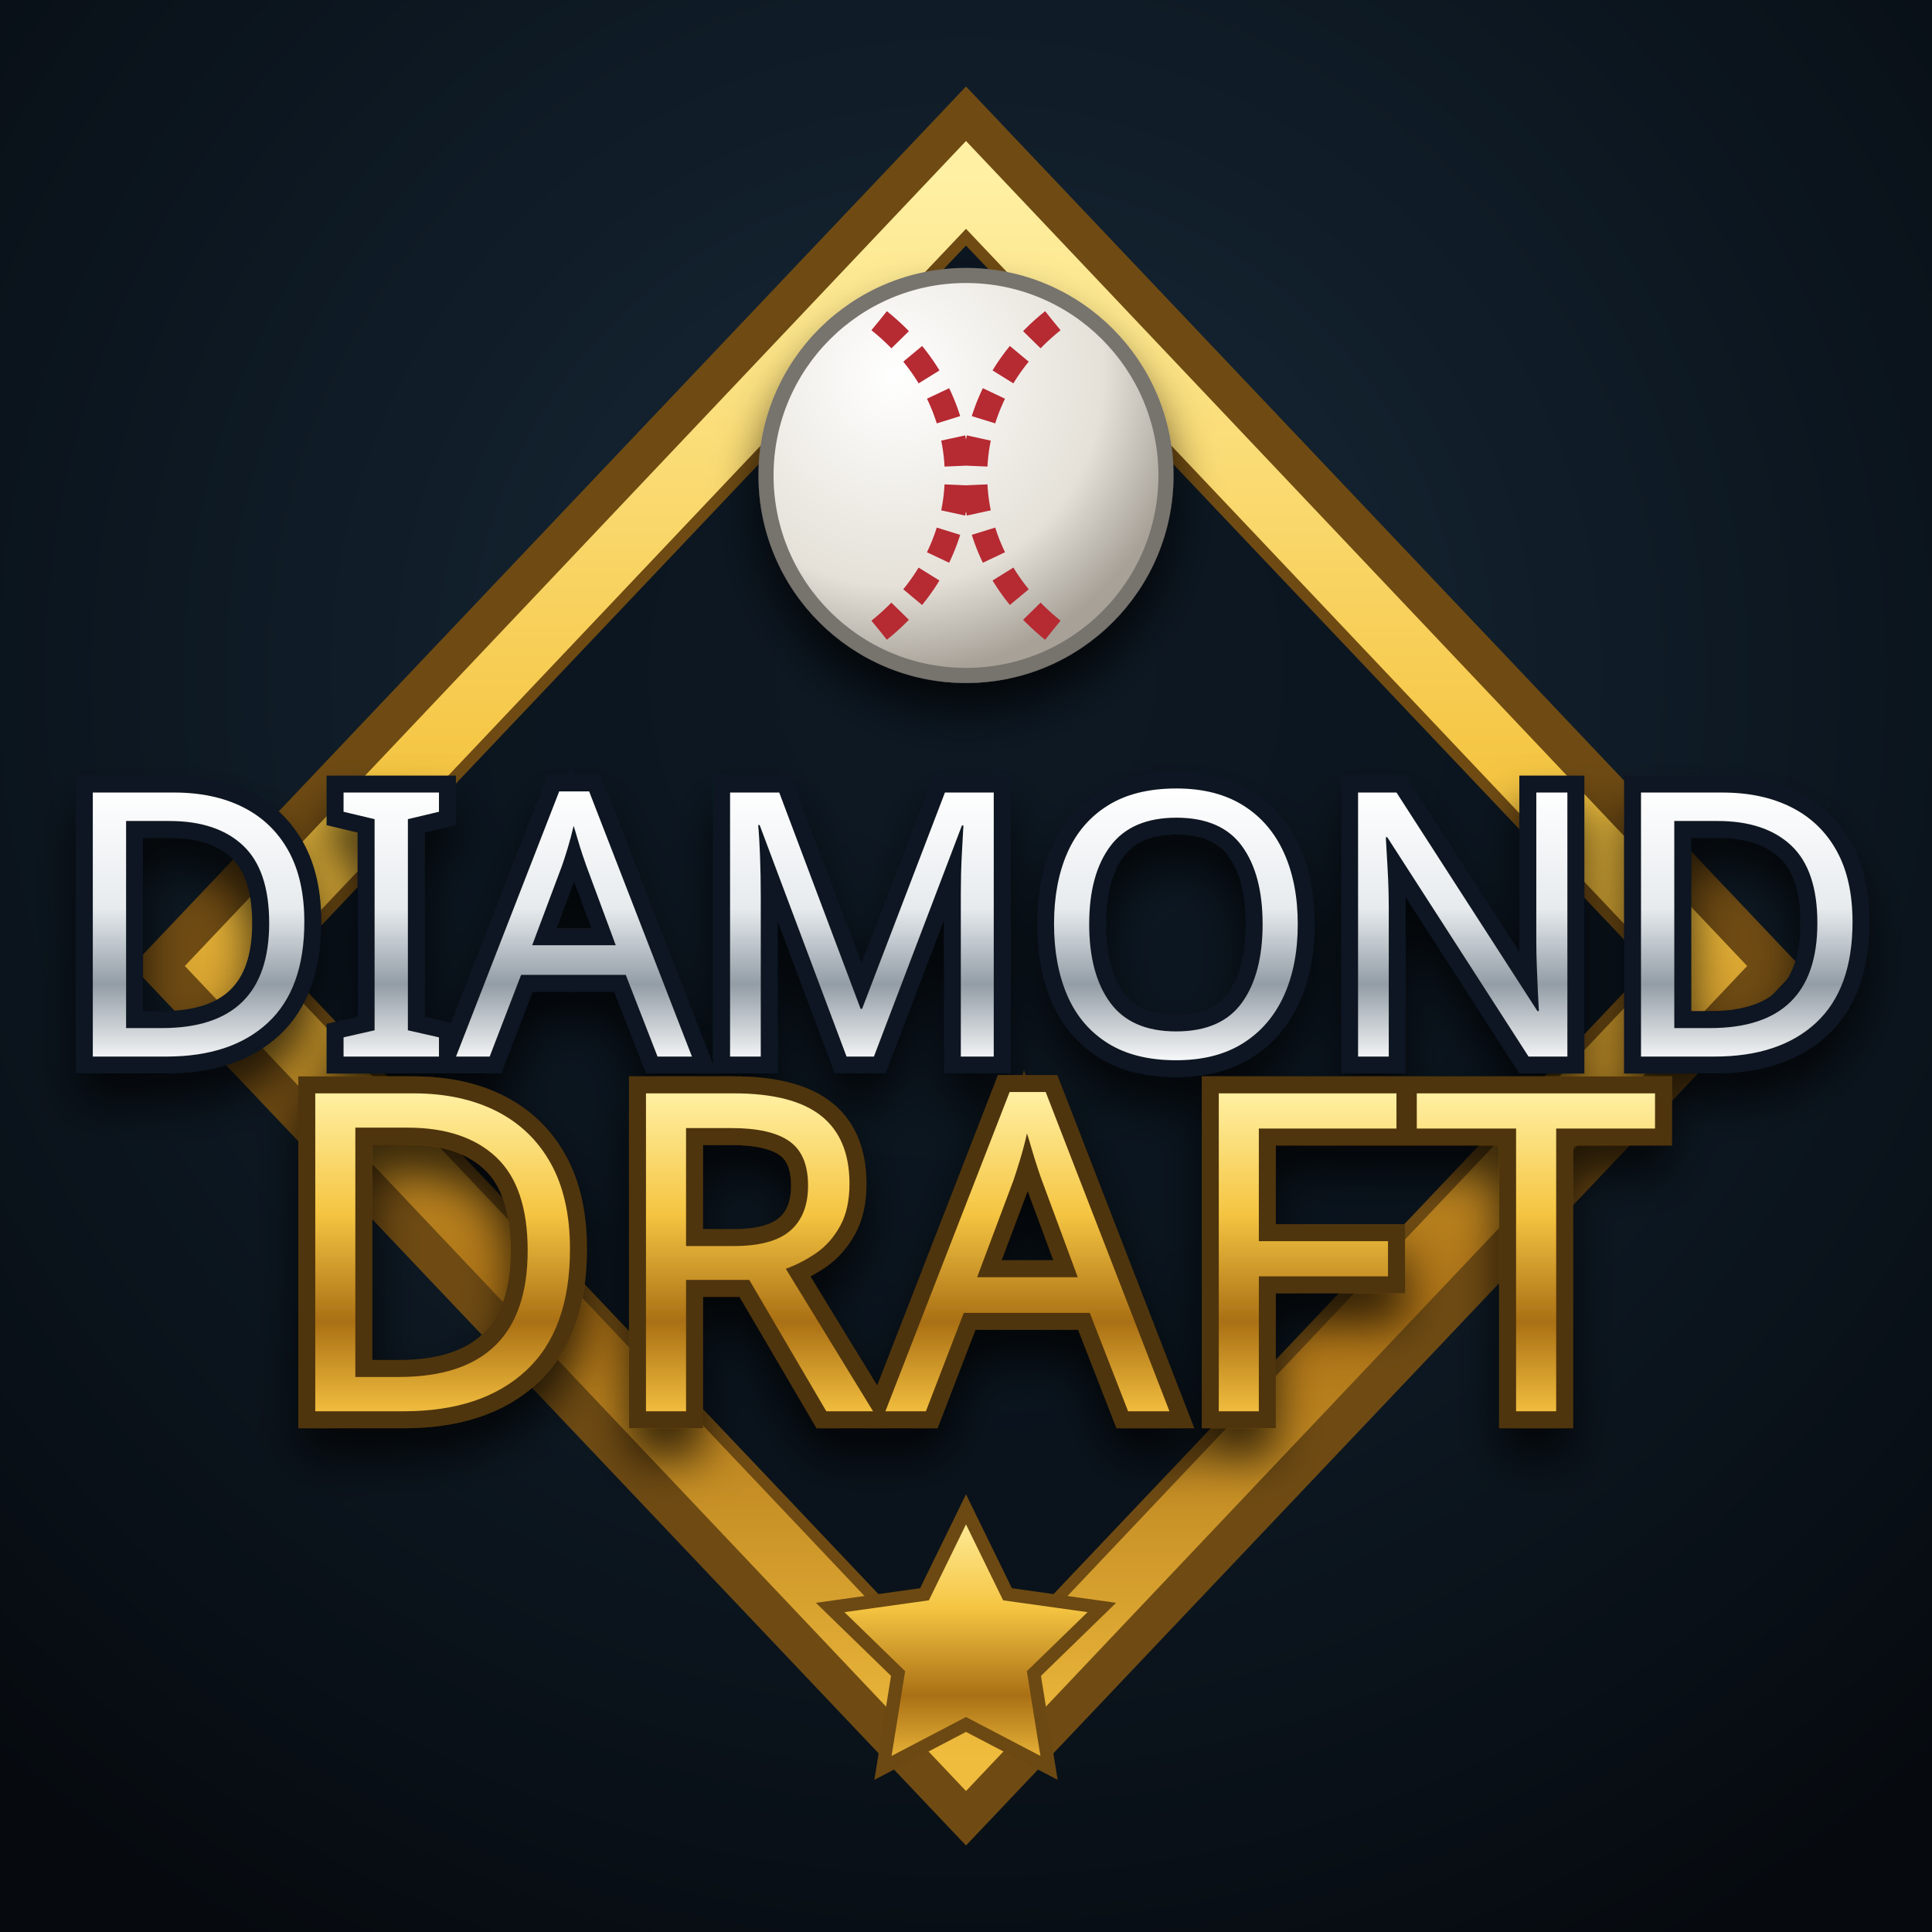
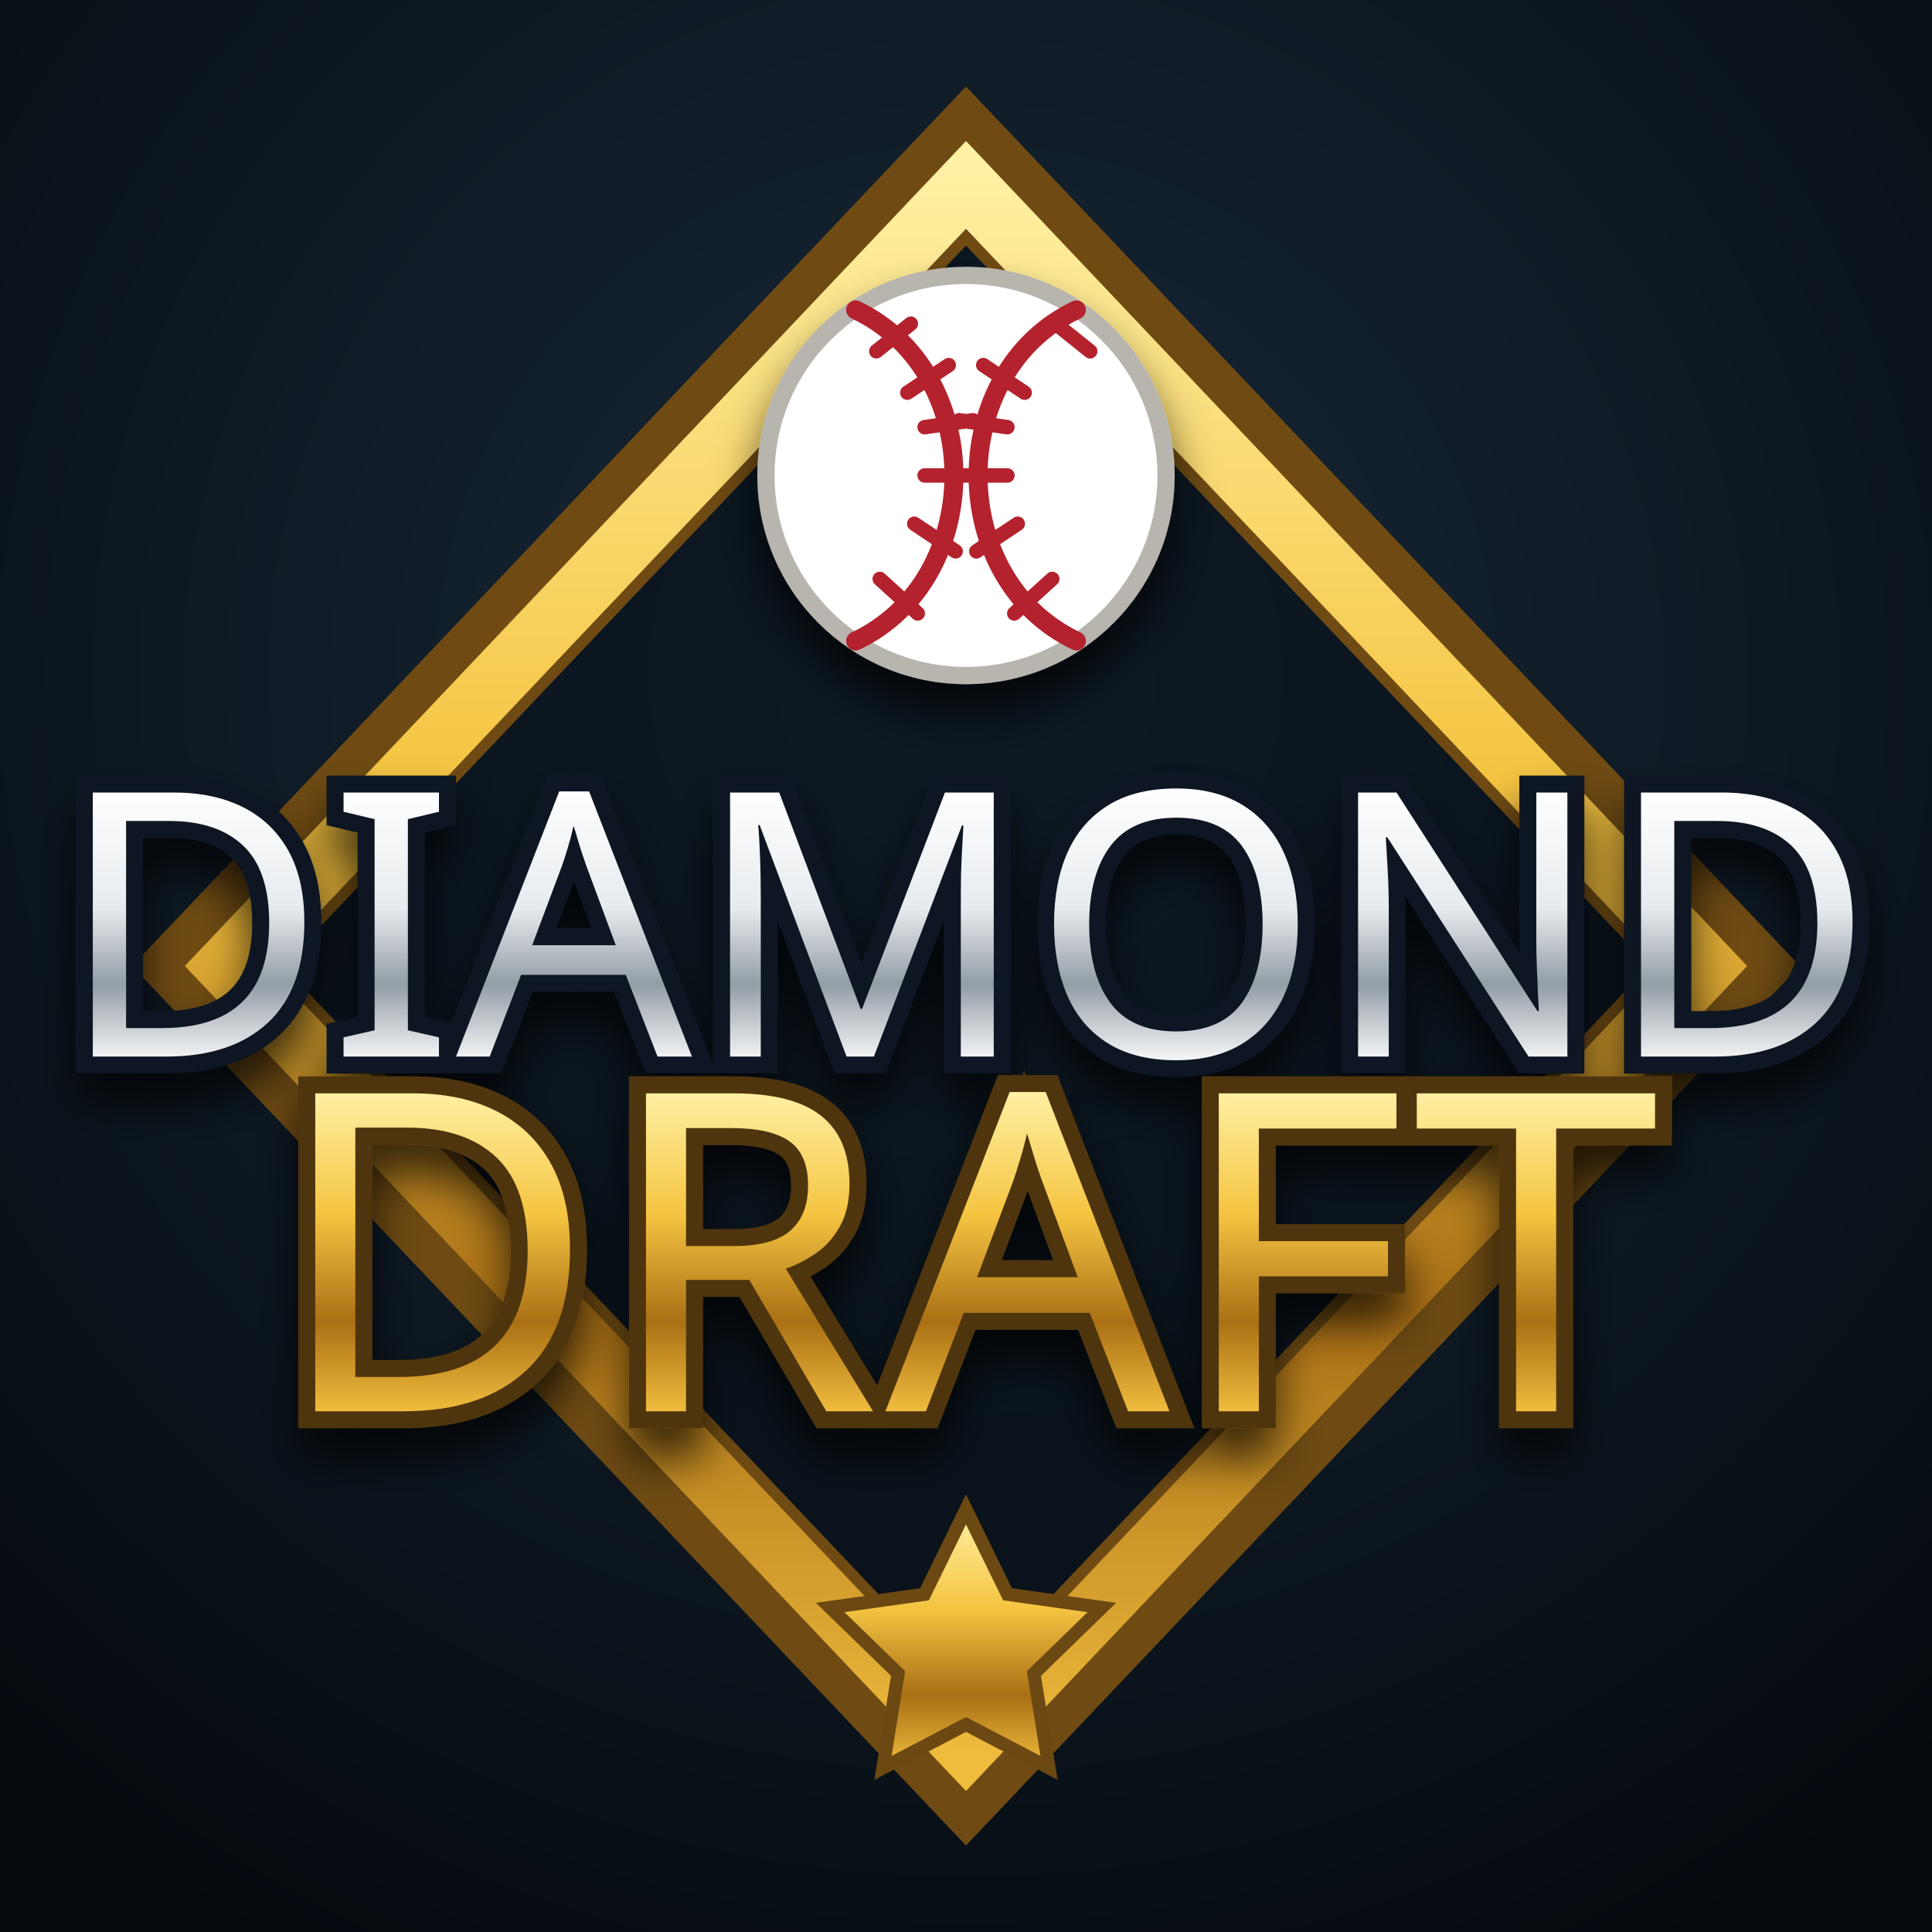
<svg xmlns="http://www.w3.org/2000/svg" viewBox="0 0 1024 1024" role="img" aria-label="Diamond Draft app icon">
  <defs>
    <radialGradient id="background" cx="50%" cy="35%" r="75%">
      <stop offset="0" stop-color="#192b3b" />
      <stop offset="0.55" stop-color="#0d1822" />
      <stop offset="1" stop-color="#060a0f" />
    </radialGradient>
    <linearGradient id="gold" x1="0" y1="0" x2="0" y2="1">
      <stop stop-color="#fff0a3" />
      <stop offset="0.38" stop-color="#f5c542" />
      <stop offset="0.72" stop-color="#aa7015" />
      <stop offset="1" stop-color="#f0bc3d" />
    </linearGradient>
    <linearGradient id="silver" x1="0" y1="0" x2="0" y2="1">
      <stop stop-color="#ffffff" />
      <stop offset="0.44" stop-color="#e7ebee" />
      <stop offset="0.72" stop-color="#939da6" />
      <stop offset="1" stop-color="#f6f7f8" />
    </linearGradient>
-     <radialGradient id="ball" cx="32%" cy="25%" r="75%">
-       <stop stop-color="#ffffff" />
-       <stop offset="0.7" stop-color="#e5e1d8" />
-       <stop offset="1" stop-color="#a7a198" />
-     </radialGradient>
    <filter id="shadow" x="-25%" y="-25%" width="150%" height="170%">
      <feDropShadow dx="0" dy="16" stdDeviation="12" flood-color="#000000" flood-opacity="0.72" />
    </filter>
  </defs>
  <rect width="1024" height="1024" fill="url(#background)" />
  <path d="M512 88 914 512 512 936 110 512Z" fill="#09121a" fill-opacity="0.7" stroke="#6f4b13" stroke-width="58" />
  <path d="M512 98 904 512 512 926 120 512Z" fill="none" stroke="url(#gold)" stroke-width="32" />
  <g filter="url(#shadow)">
-     <circle cx="512" cy="252" r="106" fill="url(#ball)" stroke="#77736d" stroke-width="8" />
-     <path d="M466 170c55 44 55 120 0 164M558 170c-55 44-55 120 0 164" fill="none" stroke="#b62932" stroke-width="13" stroke-dasharray="15 10" />
+     <g transform="translate(395 135) scale(3.65625)">
+       <circle cx="32" cy="32" r="29" fill="#fff" stroke="#b8b5ae" stroke-width="2.5" />
+       <g fill="none" stroke="#b4232d" stroke-linecap="round" stroke-linejoin="round">
+         <path d="M16 8C35 17 35 47 16 56M48 8C29 17 29 47 48 56" stroke-width="2.75" />
+         <path d="m19 14 5-4m-.5 10 6-4m-3.5 9 7-1m-7 8h7m-8.5 7 6 4m-11 4 5.5 5M45 10l5 4m-15.5 2 6 4M31 24l7 1m-7 7h7m-4.5 11 6-4M39 52l5.5-5" stroke-width="2.1" />
+       </g>
+     </g>
    <text x="512" y="560" fill="url(#silver)" stroke="#111820" stroke-width="18" paint-order="stroke fill" text-anchor="middle" font-family="Impact, Arial Narrow, sans-serif" font-size="196" letter-spacing="1">DIAMOND</text>
    <text x="512" y="748" fill="url(#gold)" stroke="#50350d" stroke-width="18" paint-order="stroke fill" text-anchor="middle" font-family="Impact, Arial Narrow, sans-serif" font-size="236" letter-spacing="3">DRAFT</text>
  </g>
  <path d="m512 800 22 45 50 7-36 35 8 50-44-23-44 23 8-50-36-35 50-7Z" fill="url(#gold)" stroke="#6c4912" stroke-width="7" />
</svg>
